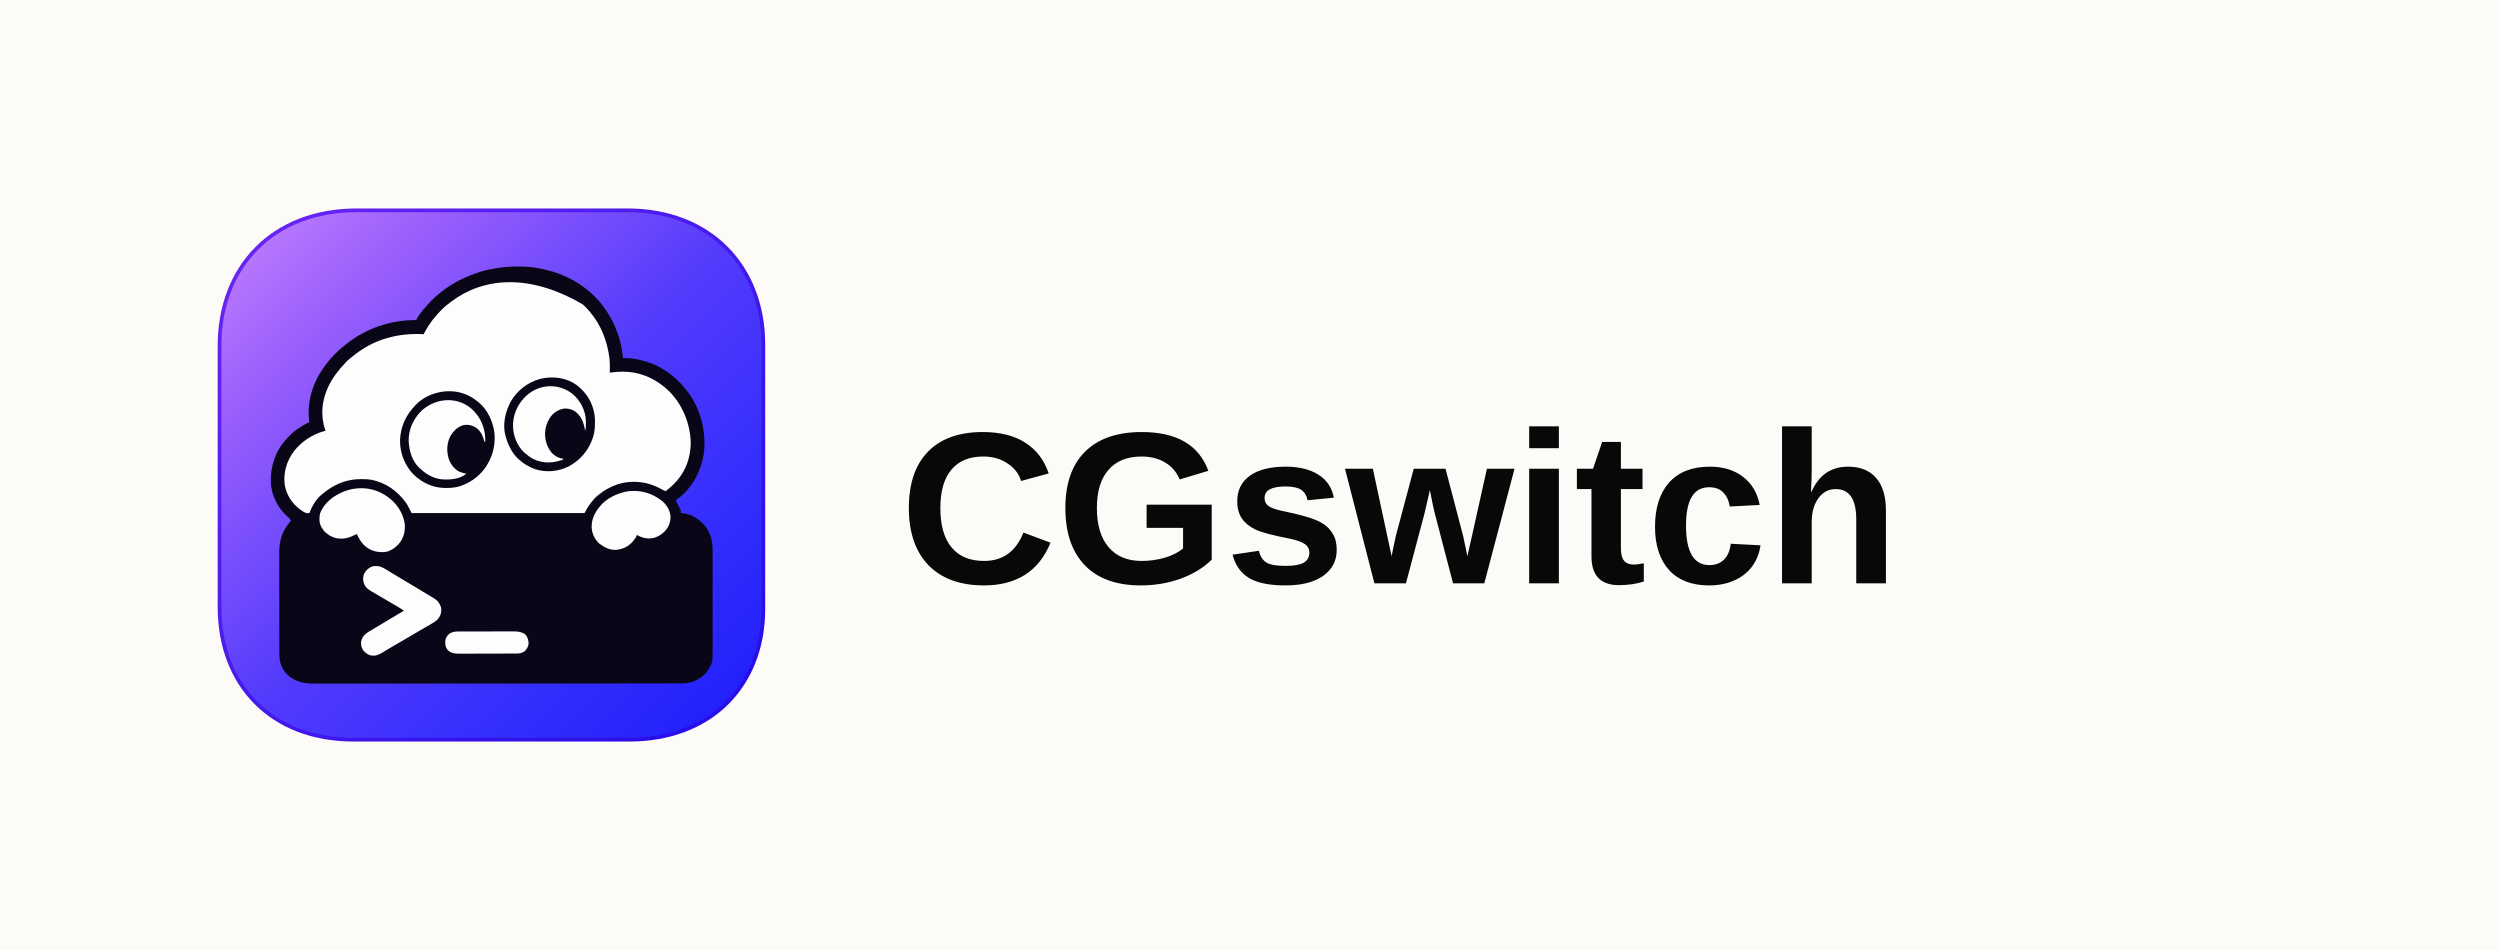
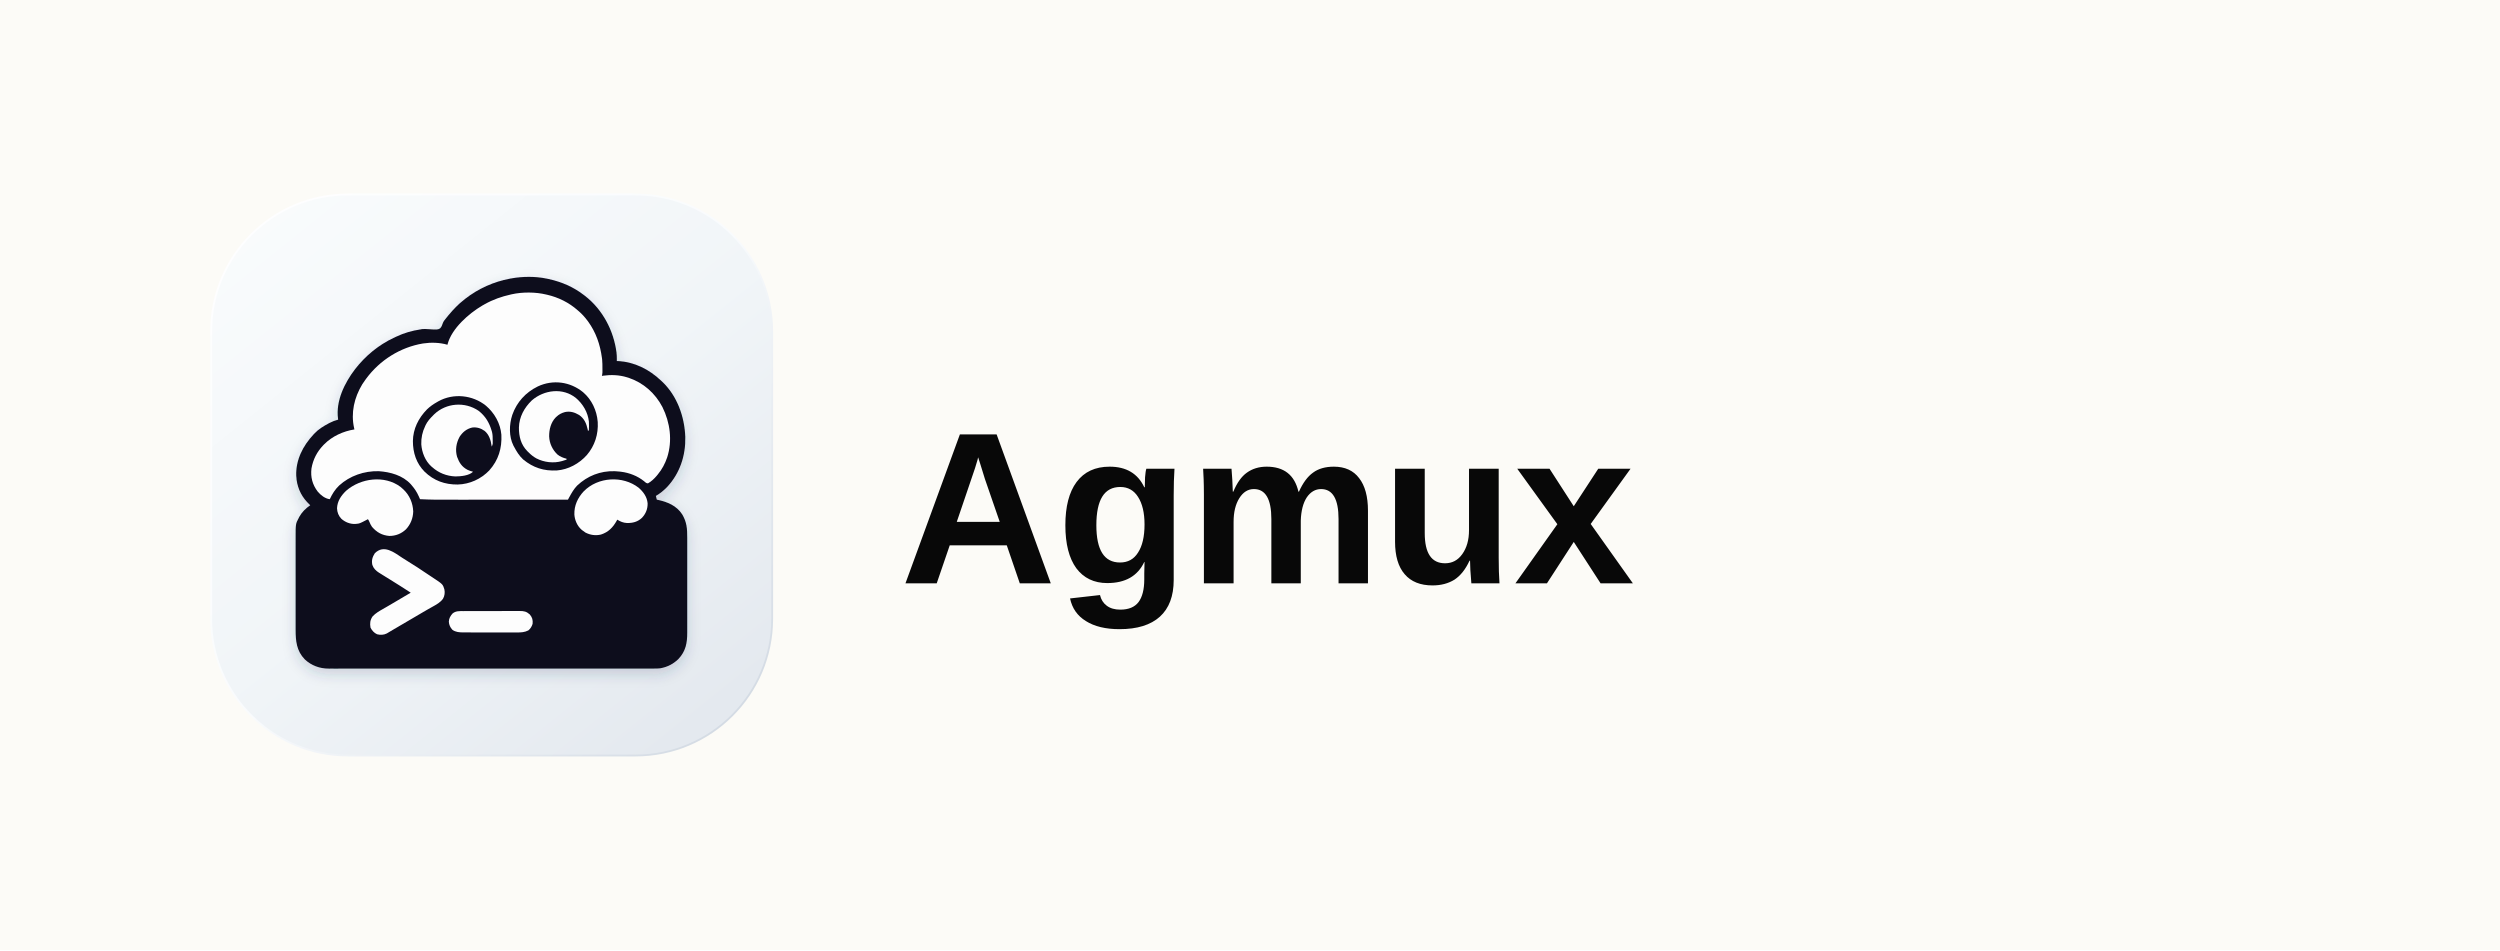
<svg xmlns="http://www.w3.org/2000/svg" width="150" height="57" viewBox="0 0 150 57">
  <rect width="150" height="57" fill="#FCFBF7" />
  <g transform="translate(12 11) scale(0.02791069)">
    <defs>
-       <linearGradient id="tile-gradient" x1="0" y1="0" x2="1" y2="1">
-         <stop offset="0" stop-color="#C582FC" />
-         <stop offset="0.2" stop-color="#9A5FFC" />
-         <stop offset="0.5" stop-color="#533BFC" />
-         <stop offset="0.75" stop-color="#332EFD" />
-         <stop offset="1" stop-color="#1D1CFB" />
+       <linearGradient id="tile" x1="0" y1="0" x2="0.8" y2="1">
+         <stop offset="0" stop-color="#FAFCFD" />
+         <stop offset="0.55" stop-color="#F1F5F8" />
+         <stop offset="1" stop-color="#E4E9EF" />
      </linearGradient>
-       <linearGradient id="tile-edge" x1="0" y1="0" x2="1" y2="1">
-         <stop offset="0" stop-color="#6B26F3" />
-         <stop offset="1" stop-color="#230CE8" />
+       <linearGradient id="edge" x1="0" y1="0" x2="1" y2="1">
+         <stop offset="0" stop-color="#FFFFFF" />
+         <stop offset="0.5" stop-color="#F9FBFD" />
+         <stop offset="1" stop-color="#CED6E0" />
      </linearGradient>
+       <filter id="soft-shadow" x="-10%" y="-10%" width="120%" height="125%" color-interpolation-filters="sRGB">
+         <feDropShadow dx="0" dy="12" stdDeviation="14" flood-color="#33405F" flood-opacity="0.18" />
+       </filter>
    </defs>
-     <path d="M 337 58 H 919 C 1096 58 1211 178 1211 347 V 915 C 1211 1080 1098 1196 923 1196 H 330 C 154 1196 42 1079 42 911 V 349 C 42 179 157 58 337 58 Z" fill="url(#tile-gradient)" stroke="url(#tile-edge)" stroke-width="8" />
-     <g transform="translate(627 627) scale(0.92) translate(-516 -487)">
-       <path d="M0 0 C0.37 0 0.37 0 2.25 0 C14.41 0.03 26.39 0.46 38.44 2.19 C38.89 2.25 38.89 2.25 41.19 2.58 C55.58 4.7 69.51 8.01 83.44 12.19 C84.14 12.39 84.84 12.6 85.56 12.82 C129.8 26.09 172.81 55.06 200.44 92.19 C200.83 92.71 201.22 93.23 201.62 93.76 C227.8 128.75 243.52 170.68 247.44 214.19 C248.28 214.15 249.12 214.12 249.98 214.08 C268.81 213.66 286.6 217.38 304.44 223.19 C305.15 223.42 305.87 223.65 306.6 223.89 C329.24 231.35 350.64 244.42 368.44 260.19 C368.99 260.67 369.54 261.16 370.11 261.66 C377.99 268.65 384.98 275.84 391.44 284.19 C392.05 284.9 392.67 285.62 393.3 286.36 C425.44 324.03 440.84 378.36 437.2 427.35 C433.19 469.84 413.93 511.1 380.65 538.67 C377.32 541.29 373.92 543.78 370.44 546.19 C371.79 549.77 373.4 553 375.31 556.31 C382.44 569.2 382.44 569.2 382.44 576.19 C382.71 576.19 382.71 576.19 384.06 576.23 C403.51 577.41 419.99 586.57 433.44 600.19 C434.19 600.94 434.94 601.7 435.72 602.47 C443.36 610.57 448.19 619.71 451.75 630.19 C451.87 630.54 451.87 630.54 452.48 632.34 C455.65 642.23 456.74 652.18 456.7 662.52 C456.7 663.6 456.71 664.67 456.71 665.78 C456.72 669.34 456.72 672.91 456.71 676.47 C456.72 679.04 456.72 681.61 456.73 684.18 C456.74 690.42 456.74 696.65 456.74 702.89 C456.74 707.96 456.74 713.03 456.74 718.1 C456.74 718.83 456.75 719.55 456.75 720.3 C456.75 721.77 456.75 723.24 456.75 724.71 C456.76 738.49 456.76 752.27 456.75 766.04 C456.75 778.62 456.76 791.19 456.78 803.77 C456.8 816.72 456.8 829.66 456.8 842.6 C456.8 849.86 456.8 857.11 456.82 864.37 C456.83 871.19 456.83 878.02 456.81 884.84 C456.81 887.34 456.81 889.83 456.82 892.33 C456.92 923 456.92 923 449.94 936.31 C449.6 936.97 449.26 937.64 448.91 938.32 C440.11 954.58 424.25 965.86 406.79 971.33 C403.67 972.07 400.6 972.7 397.44 973.19 C396.36 973.36 395.28 973.53 394.16 973.71 C387.72 974.5 381.24 974.33 374.76 974.32 C373.25 974.32 371.75 974.32 370.24 974.33 C366.1 974.33 361.96 974.33 357.82 974.33 C353.31 974.33 348.81 974.33 344.31 974.34 C335.37 974.34 326.44 974.35 317.5 974.35 C306.8 974.35 296.1 974.35 285.4 974.36 C259.54 974.38 233.67 974.38 207.81 974.39 C195.57 974.39 183.34 974.39 171.1 974.4 C129.22 974.41 87.33 974.42 45.45 974.43 C42.82 974.43 40.19 974.43 37.56 974.43 C34.92 974.43 32.29 974.43 29.65 974.43 C24.37 974.43 19.08 974.43 13.79 974.43 C13.14 974.43 13.14 974.43 9.82 974.43 C-32.69 974.43 -75.2 974.45 -117.71 974.47 C-162.65 974.5 -207.6 974.51 -252.54 974.51 C-257.47 974.51 -262.41 974.51 -267.34 974.51 C-267.95 974.51 -267.95 974.51 -271.02 974.51 C-290.57 974.51 -310.12 974.52 -329.67 974.54 C-349.32 974.55 -368.97 974.56 -388.62 974.55 C-400.29 974.54 -411.96 974.55 -423.63 974.56 C-431.44 974.57 -439.24 974.57 -447.04 974.56 C-451.48 974.56 -455.92 974.56 -460.36 974.57 C-464.41 974.58 -468.47 974.58 -472.52 974.56 C-473.96 974.56 -475.41 974.56 -476.86 974.57 C-499.68 974.69 -520.23 969.49 -537.24 953.54 C-550.75 939.85 -555.72 924.14 -555.7 905.32 C-555.71 904.23 -555.71 903.15 -555.71 902.03 C-555.72 898.4 -555.72 894.77 -555.72 891.14 C-555.73 888.53 -555.73 885.93 -555.74 883.32 C-555.75 876.24 -555.76 869.17 -555.76 862.09 C-555.77 857.66 -555.77 853.24 -555.77 848.81 C-555.79 836.54 -555.8 824.27 -555.8 812 C-555.8 811.22 -555.8 810.43 -555.8 809.63 C-555.8 808.84 -555.8 808.05 -555.8 807.24 C-555.8 805.65 -555.8 804.06 -555.8 802.46 C-555.8 801.67 -555.8 800.88 -555.8 800.07 C-555.81 787.28 -555.82 774.49 -555.85 761.7 C-555.87 748.55 -555.88 735.39 -555.89 722.24 C-555.89 714.86 -555.89 707.49 -555.91 700.11 C-555.93 693.17 -555.93 686.22 -555.92 679.28 C-555.92 676.74 -555.92 674.2 -555.93 671.66 C-556.05 640.24 -549.99 617.74 -528.56 594.19 C-530.18 589.75 -533.61 587.27 -537.06 584.25 C-559.2 564.23 -574.08 534.94 -575.69 504.89 C-576.9 466.59 -564.54 430.4 -538.31 402.12 C-536.41 400.13 -534.49 398.16 -532.56 396.19 C-531.87 395.44 -531.17 394.69 -530.45 393.93 C-520.19 383.13 -507.29 375.69 -494.56 368.19 C-493.89 367.79 -493.22 367.39 -492.53 366.98 C-487.8 364.19 -487.8 364.19 -485.56 364.19 C-485.63 363.61 -485.63 363.61 -486 360.71 C-491.97 311.65 -475.41 265.55 -445.45 227.03 C-433.77 212.26 -421.35 198.9 -406.56 187.19 C-404.85 185.75 -403.15 184.31 -401.44 182.88 C-354.51 144.78 -295.8 124.58 -235.56 125.19 C-235.45 124.86 -235.45 124.86 -234.91 123.2 C-233.08 119.11 -230.6 115.64 -228 112 C-227.46 111.24 -226.93 110.49 -226.37 109.71 C-222.14 103.82 -217.54 98.45 -212.56 93.19 C-211.52 91.96 -210.47 90.73 -209.44 89.5 C-200.39 79.15 -190.44 69.59 -179.56 61.19 C-179.08 60.8 -179.08 60.8 -176.66 58.84 C-150.66 38.14 -120.1 23.32 -88.56 13.19 C-87.75 12.93 -86.94 12.66 -86.11 12.39 C-73.63 8.46 -60.95 6.03 -48.06 3.88 C-47.3 3.75 -46.53 3.62 -45.75 3.48 C-30.51 0.93 -15.45 -0.02 0 0 Z " fill="#090618" transform="translate(575.5625,-0.1875)" />
-       <path d="M0 0 C5.28 4.84 10.24 9.81 14.75 15.36 C15.64 16.4 16.53 17.44 17.42 18.48 C42.49 48.3 56.95 85.91 61.75 124.36 C61.87 125.24 61.98 126.12 62.09 127.02 C63.22 137.74 62.84 148.6 62.75 159.36 C63.66 159.22 64.57 159.08 65.51 158.94 C74.64 157.61 83.57 156.97 92.82 156.99 C93.15 156.99 93.15 156.99 94.84 156.99 C135.63 157.17 173.19 174.71 202 203.24 C233.2 234.86 250.91 279.05 251.94 323.36 C251.48 355.42 241.83 385.84 220.75 410.36 C219.96 411.29 219.16 412.22 218.34 413.18 C210.68 421.91 202.11 429.49 192.75 436.36 C190.2 435.13 187.72 433.79 185.24 432.41 C175.38 426.95 165.6 422.48 154.75 419.36 C154.39 419.26 154.39 419.26 152.58 418.73 C131.15 412.76 104.98 412.69 83.75 419.36 C82.97 419.6 82.19 419.85 81.39 420.09 C64.22 425.56 49.61 433.94 35.75 445.36 C35.01 445.96 34.26 446.55 33.49 447.16 C27.77 451.88 23.28 457.51 18.75 463.36 C18.41 463.81 18.41 463.81 16.65 466.06 C11.45 472.95 7.95 479.57 3.75 487.36 C-129.57 487.36 -262.89 487.36 -400.25 487.36 C-403.88 480.43 -407.51 473.5 -411.25 466.36 C-431.64 436.62 -460.18 415.91 -495.87 409.25 C-502.73 408.16 -509.5 408.02 -516.43 408.05 C-517.71 408.06 -518.99 408.06 -520.3 408.07 C-529.95 408.19 -538.9 409.01 -548.25 411.36 C-548.58 411.44 -548.58 411.44 -550.25 411.84 C-572.07 417.03 -591.12 428.14 -608.25 442.36 C-608.86 442.84 -609.47 443.32 -610.11 443.81 C-623.84 454.81 -632.99 471.22 -639.25 487.36 C-647.75 488.7 -653.61 484.12 -660.25 479.36 C-679.65 465.07 -692.58 445.34 -696.78 421.51 C-700.45 393.2 -692.27 365.53 -675.25 342.83 C-656.97 319.32 -631.89 303.35 -603.25 295.36 C-602.59 295.36 -601.93 295.36 -601.25 295.36 C-601.5 294.68 -601.75 294 -602.02 293.3 C-613.87 259.91 -610.05 224.34 -595.29 192.56 C-585.18 171.34 -571.42 153.29 -555.25 136.36 C-554.57 135.64 -553.9 134.91 -553.2 134.16 C-547.67 128.36 -541.36 123.56 -535 118.71 C-533.37 117.46 -531.75 116.2 -530.13 114.94 C-484.19 79.65 -429.22 66.21 -372.25 69.36 C-371.64 68.23 -371.03 67.09 -370.41 65.92 C-364.98 55.86 -359.17 46.46 -352.25 37.36 C-351.58 36.48 -350.91 35.61 -350.23 34.7 C-344.94 27.92 -339.15 21.61 -333.25 15.36 C-332.44 14.51 -331.64 13.65 -330.81 12.77 C-324.17 5.88 -316.88 0.08 -309.25 -5.64 C-308.68 -6.06 -308.11 -6.49 -307.53 -6.93 C-232.64 -63.13 -125.8 -73.69 0 0 Z " fill="#FDFDFD" transform="translate(729.2458,88.63647)" />
-       <path d="M0 0 C0.56 0.2 0.56 0.2 3.4 1.2 C14.3 5.42 24.04 11.55 33 19 C33.61 19.49 34.23 19.98 34.86 20.49 C56.5 38.24 68.98 67.32 71.78 94.69 C73.19 116.85 69.12 138.24 59 158 C58.69 158.61 58.37 159.23 58.05 159.86 C43.72 187.44 19.42 206.96 -10 216.44 C-20.2 219.44 -30.15 220.36 -40.75 220.31 C-41.99 220.31 -43.23 220.3 -44.5 220.3 C-72.72 219.92 -97.44 208.11 -117.69 188.75 C-138.41 167.21 -149.66 137.79 -149.14 107.89 C-147.62 77.39 -136.07 51.07 -115 29 C-114.41 28.34 -113.82 27.67 -113.22 26.99 C-85.94 -2.56 -37.33 -13.59 0 0 Z " fill="#090618" transform="translate(451,297)" />
-       <path d="M0 0 C1.71 1.5 3.4 3.02 5.06 4.56 C5.91 5.33 6.76 6.1 7.64 6.89 C26.56 24.83 38.57 51.49 39.4 77.57 C39.43 80.09 39.44 82.61 39.44 85.12 C39.44 85.78 39.44 86.44 39.44 87.12 C39.39 98.1 38.45 108.12 35.06 118.56 C34.85 119.24 34.63 119.93 34.41 120.63 C25.02 149.8 4.46 173.76 -22.69 187.81 C-46.77 199.71 -75.63 202.33 -101.23 193.66 C-114.83 188.63 -127.21 181.32 -137.94 171.56 C-138.28 171.26 -138.28 171.26 -140.04 169.71 C-154.67 156.03 -163.37 137.49 -168.94 118.56 C-169.05 118.17 -169.05 118.17 -169.65 116.2 C-177.03 89.52 -170.01 59.68 -157.26 35.86 C-142.51 10.18 -117.55 -9.14 -88.99 -16.93 C-58.26 -24.48 -25.18 -20.01 0 0 Z " fill="#090618" transform="translate(717.9375,279.4375)" />
-       <path d="M0 0 C0.78 0.61 1.55 1.22 2.35 1.86 C19.3 15.9 32.31 38.04 35 60 C36.13 77.09 32.52 92.39 21.21 105.68 C12.54 115.41 0.28 124.05 -13.1 125.18 C-32.33 125.7 -46.27 121.93 -60.62 108.48 C-67.84 100.97 -72.67 92.41 -77 83 C-79.67 84.02 -82.22 85.11 -84.77 86.4 C-99.72 93.94 -115 96.15 -131.19 90.88 C-137.54 88.42 -142.77 85.34 -148 81 C-148.35 80.71 -148.35 80.71 -150.14 79.27 C-157.45 72.73 -163.63 61.96 -164.24 52.12 C-164.45 43.3 -164.45 35.87 -160 28 C-159.58 27.19 -159.15 26.37 -158.71 25.53 C-146.11 2.78 -121.81 -12.51 -97.38 -19.81 C-63.06 -29.48 -27.61 -22.79 0 0 Z " fill="#FDFDFD" transform="translate(278,542)" />
-       <path d="M0 0 C0.97 -0.03 1.95 -0.05 2.95 -0.08 C12.05 0.81 19.17 5.26 26.81 10 C29.05 11.36 31.29 12.73 33.53 14.09 C34.67 14.8 35.82 15.5 36.96 16.2 C42.08 19.33 47.23 22.42 52.38 25.5 C53.39 26.11 54.4 26.72 55.45 27.35 C63.31 32.06 71.19 36.74 79.08 41.41 C93.56 49.99 107.99 58.66 122.35 67.44 C125.02 69.07 127.71 70.68 130.4 72.29 C131.83 73.15 133.26 74.01 134.69 74.88 C134.99 75.05 134.99 75.05 136.52 75.95 C144.32 80.71 149.4 88.03 152.06 96.69 C152.14 97.53 152.23 98.38 152.31 99.25 C152.34 99.57 152.34 99.57 152.5 101.17 C152.98 109.8 150.36 117 144.89 123.63 C140.11 128.84 134.61 132.16 128.5 135.62 C127.39 136.27 126.28 136.92 125.14 137.59 C121.87 139.49 118.59 141.37 115.31 143.25 C113.68 144.2 112.04 145.15 110.4 146.1 C108.17 147.39 105.94 148.68 103.71 149.97 C96.6 154.06 89.55 158.25 82.5 162.44 C74.69 167.08 66.88 171.68 58.98 176.16 C53.96 179.01 48.98 181.91 44 184.81 C42.99 185.4 41.97 185.99 40.93 186.6 C35.4 189.82 29.91 193.09 24.45 196.42 C23.33 197.1 22.21 197.78 21.06 198.48 C18.9 199.8 16.75 201.12 14.6 202.45 C5.66 207.9 -1.68 210.62 -12.2 208.82 C-18.81 207.18 -23.01 204.11 -27.69 199.25 C-28.45 198.47 -29.21 197.68 -30 196.88 C-34.53 189.83 -35.96 182.11 -34.18 173.93 C-30.07 160.06 -19.02 154.51 -7.19 147.65 C0.03 143.44 7.17 139.1 14.31 134.75 C23.35 129.25 32.4 123.8 41.54 118.46 C47.83 114.79 54.07 111.01 60.31 107.25 C61.98 106.25 63.65 105.25 65.31 104.25 C58.89 99.85 52.31 95.83 45.56 91.94 C43.44 90.7 41.31 89.47 39.19 88.24 C38.07 87.59 36.96 86.95 35.81 86.28 C26.08 80.64 16.38 74.94 6.69 69.23 C4.53 67.96 2.36 66.69 0.19 65.43 C-2.56 63.81 -5.31 62.19 -8.06 60.56 C-8.85 60.11 -9.63 59.65 -10.44 59.18 C-17.04 55.25 -23.32 51.28 -26.56 44.06 C-26.95 43.22 -27.34 42.38 -27.74 41.52 C-30.76 34.27 -30.81 26.4 -28.12 19 C-24.21 10.48 -18.27 4.95 -9.69 1.25 C-6.45 0.21 -3.39 0.05 0 0 Z " fill="#FDFDFD" transform="translate(245.6875,699.75)" />
-       <path d="M0 0 C20.22 17.65 30.95 40.82 32.87 67.39 C32.99 71.07 33.01 74.72 32.87 78.39 C32.21 78.06 31.55 77.73 30.87 77.39 C30.22 75.44 29.65 73.45 29.12 71.46 C25.63 59.69 19.2 49.13 8.31 43.02 C-0.64 38.37 -9.07 36.89 -19.03 39.01 C-32.98 43.54 -42.68 53.57 -49.44 66.27 C-57.38 83.21 -57.64 101.06 -52.09 118.68 C-47.41 130.96 -39.42 141.61 -27.59 147.7 C-22.24 149.97 -16.82 151.29 -11.13 152.39 C-27.56 165.54 -50.02 167.01 -70.13 165.39 C-89.29 162.85 -105.36 153.55 -119.13 140.39 C-119.74 139.85 -120.36 139.31 -120.99 138.76 C-138.23 123.03 -144.97 98.49 -146.06 75.99 C-146.71 51.27 -136.56 27.65 -120.14 9.46 C-88.4 -23.9 -35.87 -30.34 0 0 Z " fill="#FDFDFD" transform="translate(468.1289,331.6055)" />
-       <path d="M0 0 C10.4 8.94 17.51 20.86 19.12 34.56 C19.6 48.1 15.34 59.92 6.24 69.86 C-4.16 80.54 -16.11 86.82 -31.2 87.23 C-41.74 86.94 -50.62 83.97 -59.76 78.86 C-59.95 79.66 -60.13 80.46 -60.32 81.29 C-62.31 86.23 -65.32 89.84 -68.76 93.86 C-69.34 94.54 -69.91 95.22 -70.51 95.93 C-80.54 106.92 -94.74 113.05 -109.43 113.85 C-122.99 113.87 -133.98 108.74 -144.76 100.86 C-145.79 100.11 -146.82 99.37 -147.89 98.61 C-158.46 88.49 -164.64 74.88 -165.17 60.32 C-165.45 38.53 -154.57 20.96 -139.95 5.61 C-125.92 -7.87 -108.42 -16.28 -89.76 -21.14 C-88.83 -21.39 -87.9 -21.64 -86.93 -21.89 C-56.22 -28.4 -23.95 -19.77 0 0 Z " fill="#FDFDFD" transform="translate(914.7617,548.1445)" />
-       <path d="M0 0 C17.49 15.66 28.34 37.1 29.64 60.71 C29.87 68.28 29.98 75.78 28.5 83.24 C28.17 83.24 27.84 83.24 27.5 83.24 C27.35 82.3 27.19 81.36 27.02 80.38 C24.72 67.68 21.26 57.06 12.5 47.24 C11.96 46.6 11.41 45.97 10.85 45.31 C3.54 37.31 -6.49 33.4 -17.18 32.87 C-30.15 33.21 -40.76 39.11 -49.62 48.24 C-57.04 57.06 -62.37 67.92 -64.5 79.24 C-64.56 79.58 -64.56 79.58 -64.89 81.31 C-65.19 83.29 -65.37 85.24 -65.5 87.24 C-65.55 88.03 -65.6 88.81 -65.66 89.62 C-66.27 107.64 -60.71 124.85 -48.5 138.24 C-40.99 144.87 -33.51 148.99 -23.5 150.24 C-23.5 150.9 -23.5 151.56 -23.5 152.24 C-46.88 160.72 -69.53 161.92 -92.5 151.24 C-99.84 147.47 -106.26 142.63 -112.5 137.24 C-112.84 136.95 -112.84 136.95 -114.55 135.48 C-130.99 120.27 -139.61 97.55 -140.62 75.51 C-141.14 51.11 -132.73 28.43 -116.5 10.24 C-115.77 9.42 -115.04 8.6 -114.3 7.76 C-83.68 -24.83 -34.35 -28.49 0 0 Z " fill="#FDFDFD" transform="translate(706.4961,298.7578)" />
-       <path d="M0 0 C1.48 -0.01 2.97 -0.01 4.45 -0.02 C8.45 -0.04 12.46 -0.04 16.46 -0.03 C19.81 -0.03 23.16 -0.03 26.52 -0.04 C34.43 -0.05 42.34 -0.05 50.25 -0.04 C58.4 -0.03 66.54 -0.04 74.68 -0.07 C81.69 -0.09 88.71 -0.1 95.72 -0.09 C99.89 -0.09 104.07 -0.09 108.25 -0.11 C112.18 -0.13 116.11 -0.12 120.04 -0.1 C121.48 -0.1 122.92 -0.1 124.35 -0.11 C134.16 -0.18 141.56 1.03 150 6.09 C156.18 12.63 158.57 19.91 158.47 28.74 C157.73 35.68 154.09 41.6 149.18 46.4 C143.58 49.83 138.64 51.53 132.04 51.55 C131.4 51.55 131.4 51.55 128.15 51.57 C126.72 51.58 125.29 51.58 123.87 51.58 C122.36 51.59 120.86 51.59 119.36 51.6 C114.43 51.62 109.49 51.63 104.55 51.64 C102.85 51.65 101.15 51.65 99.45 51.65 C91.46 51.67 83.46 51.69 75.47 51.7 C66.25 51.71 57.04 51.73 47.82 51.77 C40.69 51.8 33.56 51.82 26.43 51.82 C22.18 51.82 17.92 51.83 13.67 51.86 C9.66 51.88 5.65 51.89 1.65 51.87 C0.18 51.87 -1.28 51.88 -2.75 51.89 C-13.11 51.99 -21.83 51.28 -29.75 44.09 C-35.9 37.18 -36.43 31.19 -36.23 22.07 C-35.46 15.21 -32.47 10.73 -27.57 6.03 C-19.23 -0.24 -10.06 -0.04 0 0 Z " fill="#FDFDFD" transform="translate(443.8162,852.5959)" />
+     <rect x="24" y="24" width="1206" height="1206" rx="294" fill="url(#tile)" stroke="url(#edge)" stroke-width="4" />
+     <g filter="url(#soft-shadow)">
+       <path d="M0 0 C0.95 0.2 1.89 0.4 2.87 0.6 C30.46 6.55 56.65 17.58 79 35 C79.45 35.33 79.45 35.33 81.7 37.03 C119.64 66.58 143.22 111.27 149.35 158.71 C149.83 163.19 150.12 167.61 150.06 172.12 C150.05 173.06 150.04 173.99 150.04 174.95 C150.03 175.28 150.03 175.28 150 177 C150.8 177.03 151.6 177.05 152.43 177.08 C187.77 178.84 219.59 194.91 245 219 C245.96 219.89 246.92 220.79 247.9 221.71 C279.9 252.15 295.59 296.74 297.22 340.16 C298.19 380.15 285.69 418.01 258.38 447.56 C250.92 455.23 243.25 461.6 234 467 C234.66 469.64 235.32 472.28 236 475 C237.09 475.23 238.18 475.46 239.3 475.7 C259.61 480.14 278.52 488.33 290.37 506.3 C300.59 523.22 301.44 537.63 301.39 556.94 C301.39 559.36 301.4 561.79 301.4 564.21 C301.42 570.1 301.41 575.98 301.41 581.86 C301.4 586.64 301.4 591.43 301.4 596.21 C301.4 596.9 301.4 597.58 301.4 598.28 C301.4 599.67 301.4 601.06 301.41 602.45 C301.41 615.44 301.4 628.43 301.39 641.42 C301.37 652.55 301.38 663.67 301.39 674.8 C301.41 687.74 301.41 700.69 301.4 713.64 C301.4 715.02 301.4 716.4 301.4 717.79 C301.4 718.13 301.4 718.13 301.4 719.85 C301.4 724.62 301.4 729.4 301.41 734.17 C301.42 740.6 301.41 747.04 301.39 753.47 C301.39 755.83 301.39 758.19 301.4 760.54 C301.46 783.12 298.3 801.07 282 818 C271.89 827.74 259.78 834.2 246 837 C245.2 837.17 244.41 837.35 243.59 837.52 C238.42 838.21 233.29 838.14 228.08 838.13 C226.87 838.13 225.65 838.13 224.4 838.13 C221.02 838.14 217.64 838.14 214.25 838.13 C210.58 838.13 206.9 838.14 203.23 838.14 C196.78 838.15 190.34 838.15 183.89 838.15 C174.31 838.14 164.72 838.15 155.14 838.15 C137.02 838.16 118.91 838.17 100.8 838.17 C86.81 838.17 72.82 838.17 58.83 838.17 C54.81 838.17 50.78 838.17 46.76 838.18 C46.26 838.18 46.26 838.18 43.73 838.18 C15.58 838.18 -12.57 838.19 -40.72 838.19 C-41.25 838.19 -41.25 838.19 -43.93 838.19 C-49.32 838.19 -54.7 838.19 -60.08 838.19 C-60.61 838.19 -60.61 838.19 -63.32 838.19 C-65.48 838.19 -67.64 838.19 -69.8 838.19 C-103.42 838.18 -137.04 838.19 -170.66 838.21 C-208.42 838.22 -246.19 838.23 -283.95 838.23 C-287.98 838.23 -292 838.23 -296.03 838.23 C-297.02 838.23 -298.01 838.23 -299.03 838.23 C-314.99 838.23 -330.95 838.24 -346.91 838.24 C-362.95 838.25 -378.99 838.25 -395.02 838.25 C-404.55 838.24 -414.08 838.24 -423.61 838.25 C-429.98 838.26 -436.35 838.26 -442.71 838.25 C-446.34 838.25 -449.97 838.25 -453.59 838.26 C-457.5 838.26 -461.42 838.26 -465.33 838.25 C-466.45 838.25 -467.56 838.26 -468.72 838.26 C-488.73 838.17 -506.11 831.96 -520.88 818.21 C-538.57 799.78 -540.46 778.76 -540.39 754.53 C-540.39 752.17 -540.4 749.82 -540.4 747.47 C-540.42 741.12 -540.41 734.76 -540.4 728.41 C-540.4 722.42 -540.4 716.42 -540.41 710.43 C-540.41 697.84 -540.4 685.25 -540.39 672.65 C-540.37 661.88 -540.38 651.1 -540.39 640.33 C-540.41 627.78 -540.41 615.23 -540.4 602.68 C-540.4 596.05 -540.4 589.42 -540.41 582.79 C-540.42 576.55 -540.41 570.32 -540.39 564.08 C-540.39 561.8 -540.39 559.53 -540.4 557.25 C-540.48 526.93 -540.48 526.93 -533.5 513.81 C-533.16 513.15 -532.82 512.5 -532.47 511.82 C-526.89 501.57 -518.5 493.66 -509 487 C-509.66 486.36 -510.32 485.72 -511 485.06 C-512 484.05 -513 483.02 -514 482 C-514.6 481.38 -515.21 480.76 -515.83 480.12 C-530.05 464.89 -537.87 445.74 -539 425 C-539.02 424.67 -539.02 424.67 -539.12 422.98 C-540.15 389.32 -524.53 358.96 -502 335 C-501.47 334.41 -500.95 333.82 -500.41 333.21 C-491.65 323.78 -480.47 316.96 -469.19 311 C-468.76 310.77 -468.76 310.77 -466.59 309.62 C-460.88 306.69 -455.2 304.63 -449 303 C-449.1 302.29 -449.2 301.59 -449.3 300.86 C-454.26 262.39 -435.09 223.83 -412.44 194.25 C-390.21 165.7 -361.91 142.25 -329.02 126.94 C-327.64 126.3 -326.27 125.65 -324.9 124.99 C-308.07 116.86 -290.46 111.83 -272 109 C-270.86 108.79 -269.72 108.58 -268.55 108.37 C-264.5 107.87 -260.6 108.16 -256.54 108.43 C-235.08 109.76 -235.08 109.76 -229.8 106.74 C-226.62 103.4 -225.23 99.34 -223.79 95.03 C-222.5 91.72 -220.42 89.17 -218.19 86.44 C-217.77 85.91 -217.36 85.39 -216.93 84.85 C-215.64 83.22 -214.32 81.61 -213 80 C-212.53 79.43 -212.06 78.86 -211.58 78.27 C-201.43 65.96 -190.62 54.8 -178 45 C-177.14 44.31 -176.27 43.62 -175.38 42.9 C-147.66 21.27 -114.53 6.5 -80 0 C-79.58 -0.08 -79.58 -0.08 -77.44 -0.49 C-52.63 -5.02 -24.7 -5.31 0 0 Z " fill="#0C0A1F" transform="translate(746,205)" />
+       <path d="M0 0 C0.71 0.16 1.43 0.32 2.17 0.49 C26.42 6.04 49.4 17.43 68 34 C68.92 34.79 69.84 35.58 70.79 36.39 C77.28 42.08 82.81 48.12 88 55 C88.72 55.94 89.43 56.88 90.17 57.85 C107.14 81.16 116.23 107.58 120 136 C120.15 137.1 120.3 138.2 120.46 139.33 C121.17 146.01 121.09 152.73 121.12 159.44 C121.13 160.4 121.13 161.36 121.14 162.35 C121.14 163.26 121.14 164.18 121.13 165.12 C121.13 165.53 121.13 165.53 121.13 167.6 C120.99 170.15 120.56 172.52 120 175 C120.87 174.84 121.74 174.68 122.64 174.52 C139.53 172.13 157.7 172.87 174 178 C175.22 178.37 176.45 178.75 177.71 179.13 C209.26 189.64 234.9 212.58 250.13 242.04 C266.71 275.36 271.83 314.34 260.31 350.12 C255.62 363.79 249.26 375.85 240 387 C239.29 387.87 238.58 388.75 237.85 389.64 C232.47 395.96 226.27 401.9 219 406 C215.34 405.93 213.35 403.78 210.69 401.44 C196.83 390.13 178.72 383.14 161 381 C160.56 380.95 160.56 380.95 158.35 380.67 C155.56 380.37 152.79 380.16 150 380 C149.06 379.95 148.12 379.89 147.16 379.84 C116.6 378.97 88.87 389.9 66.75 410.75 C59.66 418.09 54.71 426.82 49.86 435.74 C49.33 436.72 48.79 437.71 48.24 438.73 C47.83 439.48 47.42 440.23 47 441 C11.4 441.02 -24.2 441.04 -59.8 441.05 C-64.03 441.05 -68.25 441.05 -72.47 441.05 C-73.31 441.06 -74.15 441.06 -75.02 441.06 C-88.55 441.06 -102.08 441.07 -115.61 441.08 C-129.54 441.09 -143.47 441.09 -157.4 441.09 C-165.2 441.1 -173 441.1 -180.81 441.11 C-244.13 441.16 -244.13 441.16 -271 440 C-271.23 439.47 -271.46 438.95 -271.7 438.41 C-272 437.72 -272.3 437.03 -272.61 436.31 C-272.91 435.63 -273.21 434.95 -273.52 434.24 C-277.56 425.1 -282.47 417.53 -289 410 C-289.62 409.27 -290.25 408.53 -290.89 407.77 C-308.36 388.75 -334.87 381.47 -359.82 379.81 C-390.92 379.05 -421.83 389.62 -444.81 410.56 C-453.86 419.22 -459.7 428.74 -465 440 C-475.15 438.85 -484.6 431.29 -491.03 423.57 C-502.31 408.76 -506.6 392.55 -504.38 374 C-501.06 354.64 -492.52 338.11 -479 324 C-478.54 323.52 -478.07 323.03 -477.59 322.53 C-460.25 304.8 -436.33 293.92 -412 290 C-412.22 289.15 -412.43 288.29 -412.66 287.41 C-420.07 254.14 -412.41 221.57 -395.06 192.79 C-393.11 189.8 -391.09 186.89 -389 184 C-388.26 182.98 -387.53 181.95 -386.77 180.9 C-357.48 141.16 -313.46 113.41 -264.71 105.25 C-247.4 102.64 -228.87 103.08 -212 108 C-211.87 107.41 -211.74 106.83 -211.61 106.23 C-202.43 72.58 -166.1 40.86 -137.36 23.89 C-136.8 23.58 -136.8 23.58 -134 22 C-133.37 21.64 -132.73 21.28 -132.08 20.91 C-114.27 10.85 -95.94 4.48 -76 0 C-75.22 -0.18 -74.43 -0.36 -73.62 -0.55 C-50.73 -5.59 -22.78 -5.52 0 0 Z " fill="#FDFDFD" transform="translate(744,239)" />
+       <path d="M0 0 C18.34 15.73 31.09 37.97 33.15 62.38 C34.6 91.34 26.85 117.01 7.28 138.95 C-10.55 157.64 -34.92 168.74 -60.68 169.42 C-88.23 169.65 -111.86 161.29 -131.91 141.86 C-149.77 123.84 -157.02 100.99 -157.04 76.12 C-156.73 49.86 -145.16 26.79 -126.94 8.1 C-120.17 1.52 -112.99 -3.44 -104.72 -8.05 C-103.95 -8.51 -103.18 -8.96 -102.38 -9.44 C-69.9 -27.48 -28.56 -23.09 0 0 Z " fill="#0C0A1F" transform="translate(614.7227,478.0469)" />
+       <path d="M0 0 C18.69 16.01 29.48 39.51 31.38 63.88 C32.96 90.07 25.05 115.22 7.79 135.18 C-8.77 153.54 -31.74 166.17 -56.6 168.11 C-84.59 169.49 -107.32 162.28 -128.94 144.44 C-137.5 136.57 -143.23 127.03 -148.62 116.88 C-148.83 116.5 -148.83 116.5 -149.88 114.61 C-159.78 94.92 -159.04 69.22 -152.3 48.72 C-142.73 21.25 -123.65 0.37 -97.58 -12.44 C-64.94 -27.84 -27.75 -22.8 0 0 Z " fill="#0C0A1F" transform="translate(823.625,449.125)" />
+       <path d="M0 0 C5.89 3.87 11.82 7.64 17.86 11.27 C27.01 16.79 35.87 22.72 44.73 28.69 C48.06 30.92 51.41 33.14 54.76 35.35 C56.57 36.56 58.39 37.76 60.2 38.96 C61.37 39.74 62.55 40.51 63.72 41.28 C86.68 56.42 86.68 56.42 90.11 67.58 C91.5 74.39 90.69 81.6 87.18 87.66 C81.54 95.69 72.62 100.43 64.24 105.08 C63.07 105.74 61.9 106.4 60.73 107.06 C58.43 108.37 56.13 109.67 53.82 110.96 C50 113.12 46.2 115.34 42.43 117.58 C41.09 118.37 39.76 119.16 38.42 119.94 C37.7 120.37 36.98 120.8 36.23 121.23 C30.82 124.42 25.4 127.59 19.99 130.77 C18.75 131.5 17.5 132.22 16.26 132.95 C14.36 134.07 12.46 135.18 10.56 136.29 C5.99 138.97 1.42 141.65 -3.16 144.33 C-5.09 145.47 -7.03 146.6 -8.96 147.74 C-10.18 148.45 -11.4 149.17 -12.62 149.88 C-15.42 151.53 -18.23 153.17 -21.04 154.81 C-23.24 156.1 -25.43 157.41 -27.62 158.72 C-28.69 159.35 -29.75 159.98 -30.85 160.63 C-31.8 161.2 -32.74 161.77 -33.72 162.35 C-39.93 165.66 -47.83 165.88 -54.58 164.09 C-60.96 161.26 -65.56 156.04 -68.7 149.89 C-70.34 140.62 -69.65 133.58 -64.26 125.7 C-57.87 118.81 -49.99 114.3 -41.89 109.7 C-40.61 108.97 -39.33 108.23 -38.06 107.5 C-36.09 106.36 -34.12 105.23 -32.15 104.09 C-25.4 100.22 -18.7 96.25 -12.01 92.27 C-9.8 90.96 -7.59 89.64 -5.38 88.33 C-4.35 87.72 -3.32 87.11 -2.25 86.47 C4.4 82.53 11.07 78.62 17.74 74.7 C3.19 65.24 -11.44 55.9 -26.21 46.79 C-29.72 44.63 -33.23 42.45 -36.73 40.28 C-38.4 39.24 -40.07 38.21 -41.75 37.17 C-44.07 35.74 -46.39 34.29 -48.7 32.83 C-49.04 32.62 -49.04 32.62 -50.76 31.57 C-57.16 27.5 -62.41 22.29 -64.79 14.94 C-66.83 5.29 -64.68 -1.92 -59.51 -10.05 C-39.92 -29.63 -18.16 -11.95 0 0 Z " fill="#FDFDFD" transform="translate(435.2622,805.2954)" />
+       <path d="M0 0 C1.38 1.16 2.73 2.35 4.06 3.56 C4.44 3.9 4.44 3.9 6.36 5.61 C19.59 18.09 26.6 34.66 27.44 52.75 C27.08 67.39 21.79 80.77 11.75 91.44 C1.7 100.84 -10.16 105.56 -23.94 105.56 C-39.58 104.26 -50.96 97.85 -61.15 86.04 C-63.66 82.57 -65.32 78.9 -66.93 74.95 C-67.94 72.56 -67.94 72.56 -69.94 69.56 C-70.99 70.12 -72.04 70.67 -73.12 71.24 C-87.95 78.95 -87.95 78.95 -94.94 79.56 C-95.65 79.63 -96.36 79.7 -97.09 79.77 C-108.24 80.3 -118.65 76.06 -126.98 68.78 C-133.07 62.45 -136.07 54.83 -136.38 46.06 C-135.68 30.71 -127.77 19.02 -116.94 8.56 C-85.54 -18.9 -34.39 -25.59 0 0 Z " fill="#FDFDFD" transform="translate(430.9375,652.4375)" />
+       <path d="M0 0 C10.08 8.84 18.04 19.66 19.24 33.35 C19.55 45.52 15.45 55.59 7.22 64.56 C-2.09 73.4 -12.69 76.04 -25.16 75.84 C-33.09 75.39 -39.35 72.82 -46 68.62 C-46.4 69.38 -46.8 70.13 -47.21 70.9 C-55.25 85.37 -65.06 95.48 -81 100.62 C-92.5 103.41 -104.08 101.75 -114.54 96.3 C-116.82 94.87 -118.91 93.33 -121 91.62 C-121.69 91.07 -122.37 90.52 -123.08 89.95 C-132.17 81.82 -137.36 69.68 -138.21 57.64 C-138.81 38.37 -131.08 21.67 -118.12 7.75 C-87.65 -23.42 -34.32 -26.61 0 0 Z " fill="#FDFDFD" transform="translate(943,654.375)" />
+       <path d="M0 0 C14.53 11.28 22.96 25.55 28 42.93 C28.25 43.75 28.5 44.57 28.75 45.41 C30.24 51.3 30.2 57.27 30.25 63.31 C30.25 63.75 30.25 63.75 30.28 65.98 C30.27 66.82 30.27 67.66 30.27 68.52 C30.26 69.27 30.26 70.03 30.26 70.8 C29.97 73.2 29.19 74.84 28 76.93 C27.91 76.21 27.83 75.48 27.74 74.73 C26.09 62.93 22.34 51.13 12.97 43.22 C4.96 37.45 -4.13 34.61 -14 35.93 C-25.83 38.75 -34.51 45.77 -41 55.93 C-48.24 69.22 -50.58 84.06 -46.38 98.75 C-41.89 111.36 -35.95 120.49 -23.88 126.81 C-19.98 128.61 -16.17 129.94 -12 130.93 C-20.47 139.4 -38.57 140.97 -50.02 141.03 C-68.9 140.22 -85.95 133.57 -100 120.93 C-100.61 120.42 -101.22 119.9 -101.85 119.36 C-115 107.42 -122.01 89.39 -123.29 72.01 C-123.75 58.23 -120.99 45.37 -115 32.93 C-114.58 32.02 -114.16 31.11 -113.73 30.17 C-109.79 22.22 -104.21 16.13 -98 9.93 C-97.19 9.12 -96.39 8.3 -95.56 7.46 C-69.76 -17.28 -29.27 -20.16 0 0 Z " fill="#FDFDFD" transform="translate(599,489.0664)" />
+       <path d="M0 0 C15.02 12.99 25.37 30.44 27.64 50.35 C28.02 56.69 27.89 63.01 27.64 69.35 C27.31 69.52 27.31 69.52 25.64 70.35 C25.43 69.32 25.23 68.3 25.01 67.24 C22.27 54.55 17.72 43.98 6.64 36.35 C-3.07 30.63 -12.36 27.73 -23.57 30 C-31.13 32.06 -36.7 34.94 -42.36 40.35 C-42.91 40.87 -43.46 41.4 -44.03 41.94 C-54.26 52.74 -57.91 67.83 -57.78 82.33 C-57.22 97.42 -50.73 111.13 -39.75 121.45 C-33.99 126.03 -27.47 128.65 -20.36 130.35 C-20.36 131.01 -20.36 131.67 -20.36 132.35 C-22.42 133 -24.48 133.65 -26.55 134.29 C-27.7 134.65 -28.84 135.01 -30.03 135.38 C-48.07 140.64 -68.66 138.22 -85.23 129.66 C-91.76 126.07 -97.15 121.69 -102.36 116.35 C-103.13 115.62 -103.9 114.88 -104.69 114.12 C-118.51 100.09 -122.89 82.52 -122.78 63.35 C-122.21 40.56 -111.31 20.67 -95.11 5.04 C-68.6 -17.96 -28.11 -22.99 0 0 Z " fill="#FDFDFD" transform="translate(808.3594,461.6484)" />
+       <path d="M0 0 C1.44 -0.01 2.87 -0.02 4.31 -0.03 C8.2 -0.05 12.08 -0.05 15.97 -0.05 C19.22 -0.05 22.47 -0.06 25.72 -0.07 C33.39 -0.08 41.06 -0.09 48.73 -0.08 C56.63 -0.07 64.53 -0.1 72.43 -0.13 C79.23 -0.17 86.03 -0.18 92.82 -0.17 C96.88 -0.17 100.93 -0.18 104.98 -0.2 C108.8 -0.22 112.61 -0.22 116.42 -0.2 C117.82 -0.2 119.21 -0.2 120.6 -0.22 C130.15 -0.31 135.81 0.83 142.86 7.26 C148.2 13.81 149.68 18.94 148.84 27.42 C147.11 33.08 144.33 37.59 139.84 41.42 C131.8 45.62 123.89 45.99 114.99 45.92 C113.63 45.93 112.28 45.93 110.92 45.94 C107.28 45.95 103.63 45.94 99.98 45.92 C96.15 45.91 92.31 45.92 88.48 45.92 C82.04 45.92 75.61 45.91 69.17 45.89 C61.75 45.86 54.33 45.86 46.91 45.87 C39.75 45.88 32.58 45.87 25.41 45.86 C22.38 45.85 19.34 45.85 16.3 45.86 C12.72 45.86 9.14 45.85 5.56 45.83 C3.63 45.82 1.71 45.83 -0.22 45.84 C-8.39 45.77 -16.74 45.26 -23.54 40.23 C-28.3 35.13 -30.78 29.71 -31.25 22.71 C-30.97 15.52 -27.88 10.48 -23.27 5.15 C-16.26 -0.59 -8.66 -0.02 0 0 Z " fill="#FDFDFD" transform="translate(566.1619,919.5801)" />
    </g>
  </g>
-   <text x="54" y="35" fill="#080808" font-family="Segoe UI, Arial, sans-serif" font-size="13" font-weight="600">CGswitch</text>
+   <text x="54" y="35" fill="#080808" font-family="Segoe UI, Arial, sans-serif" font-size="13" font-weight="600">Agmux</text>
</svg>
